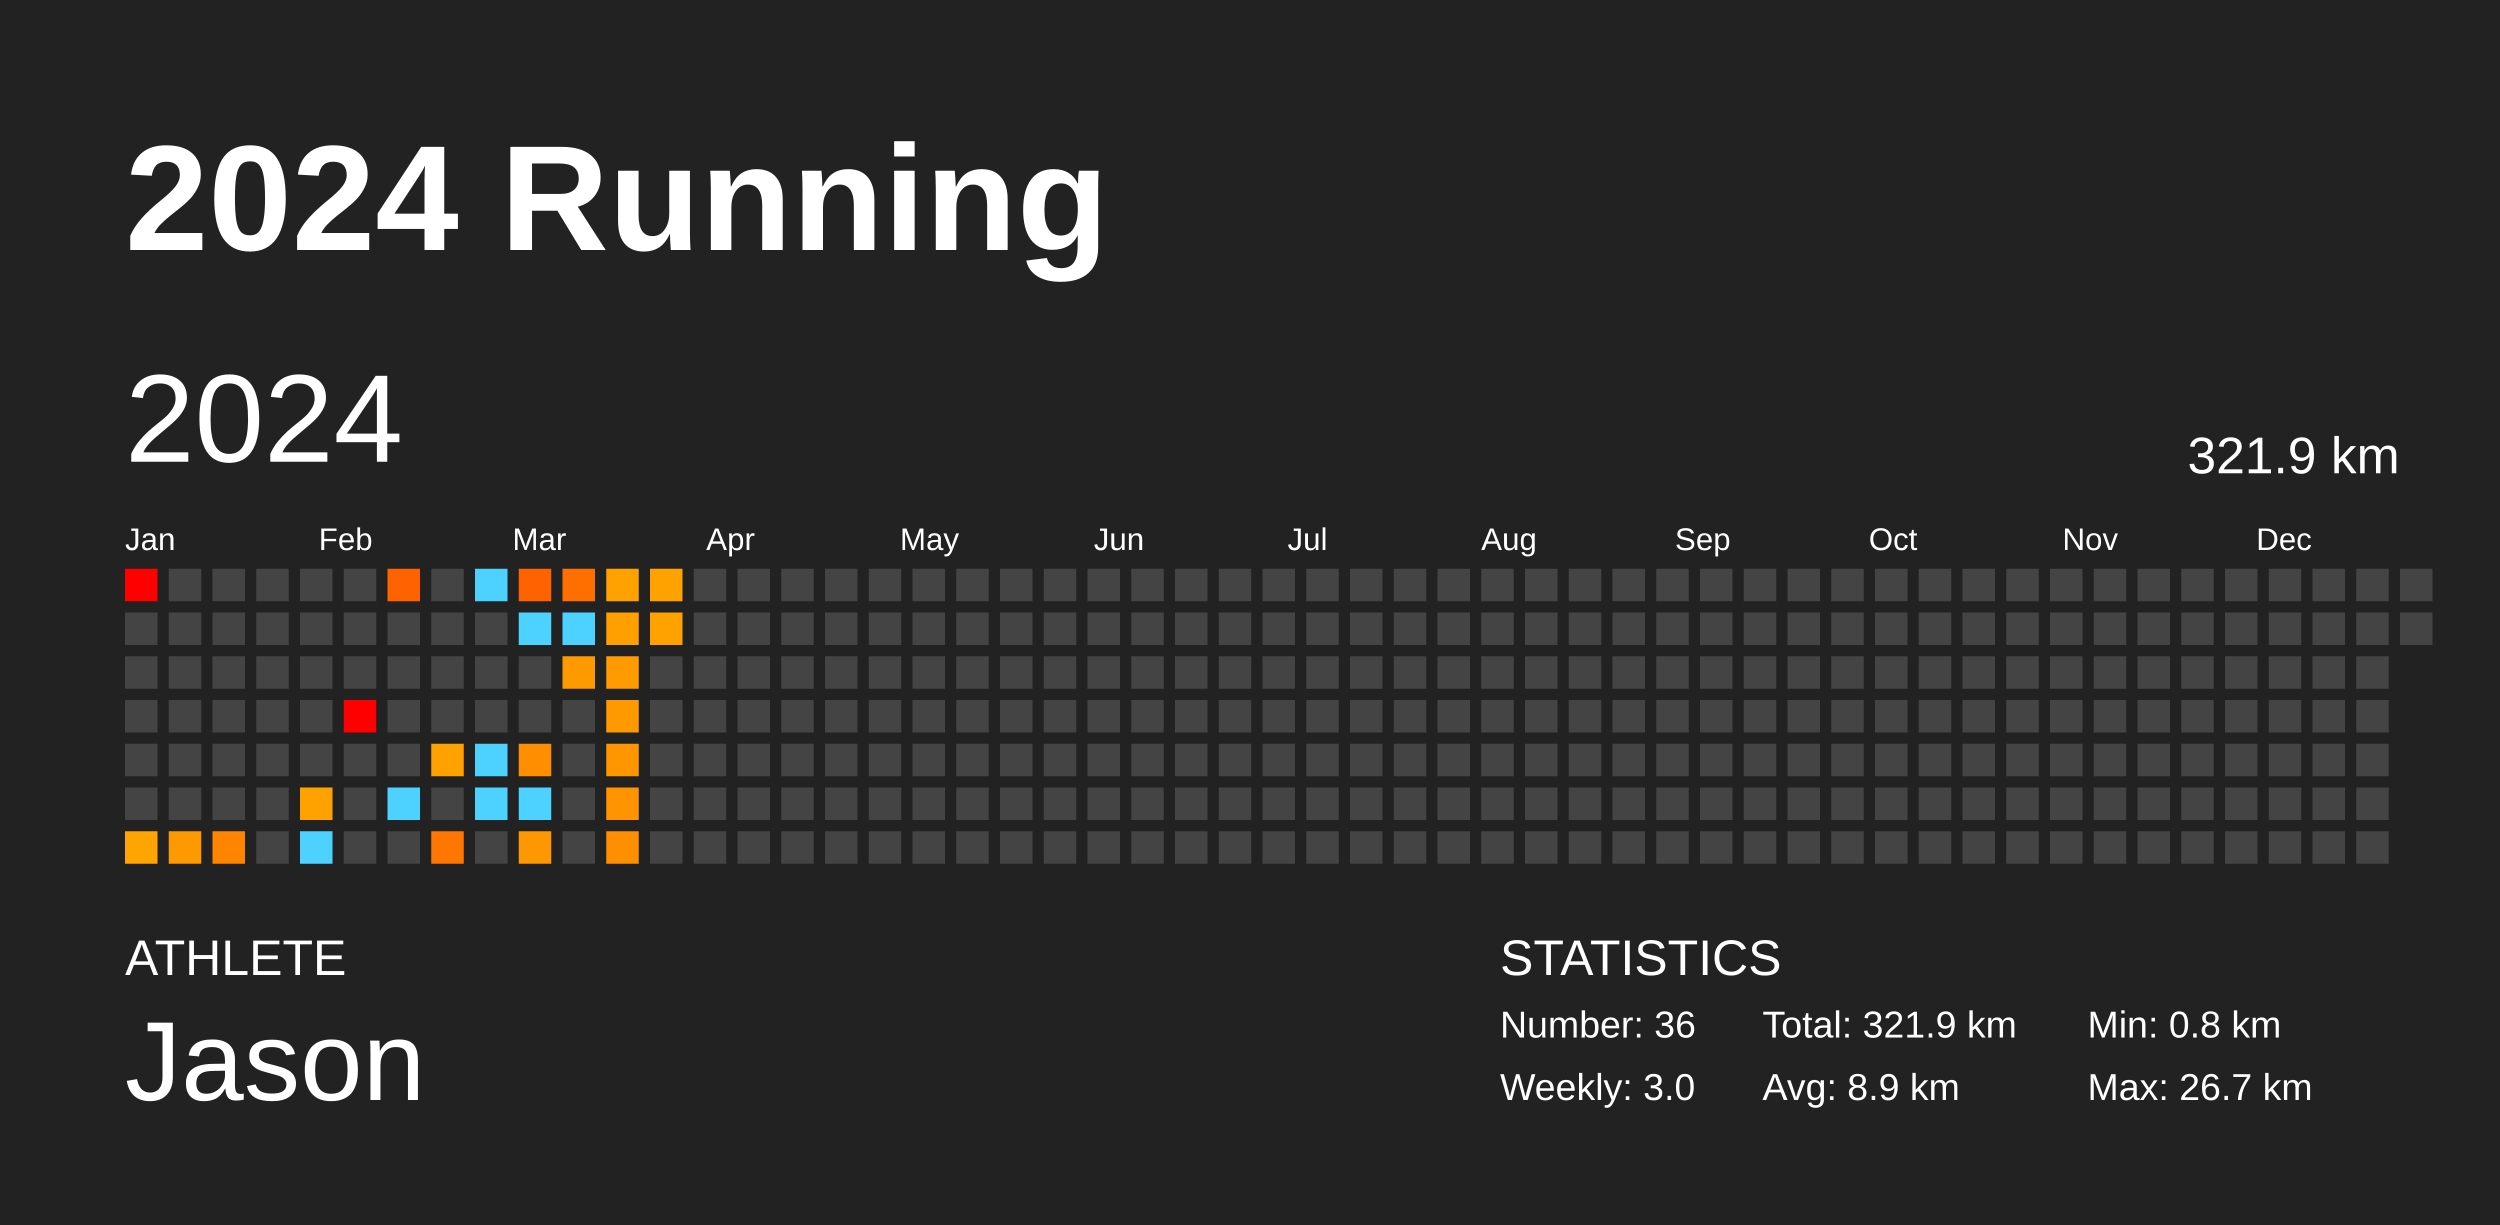
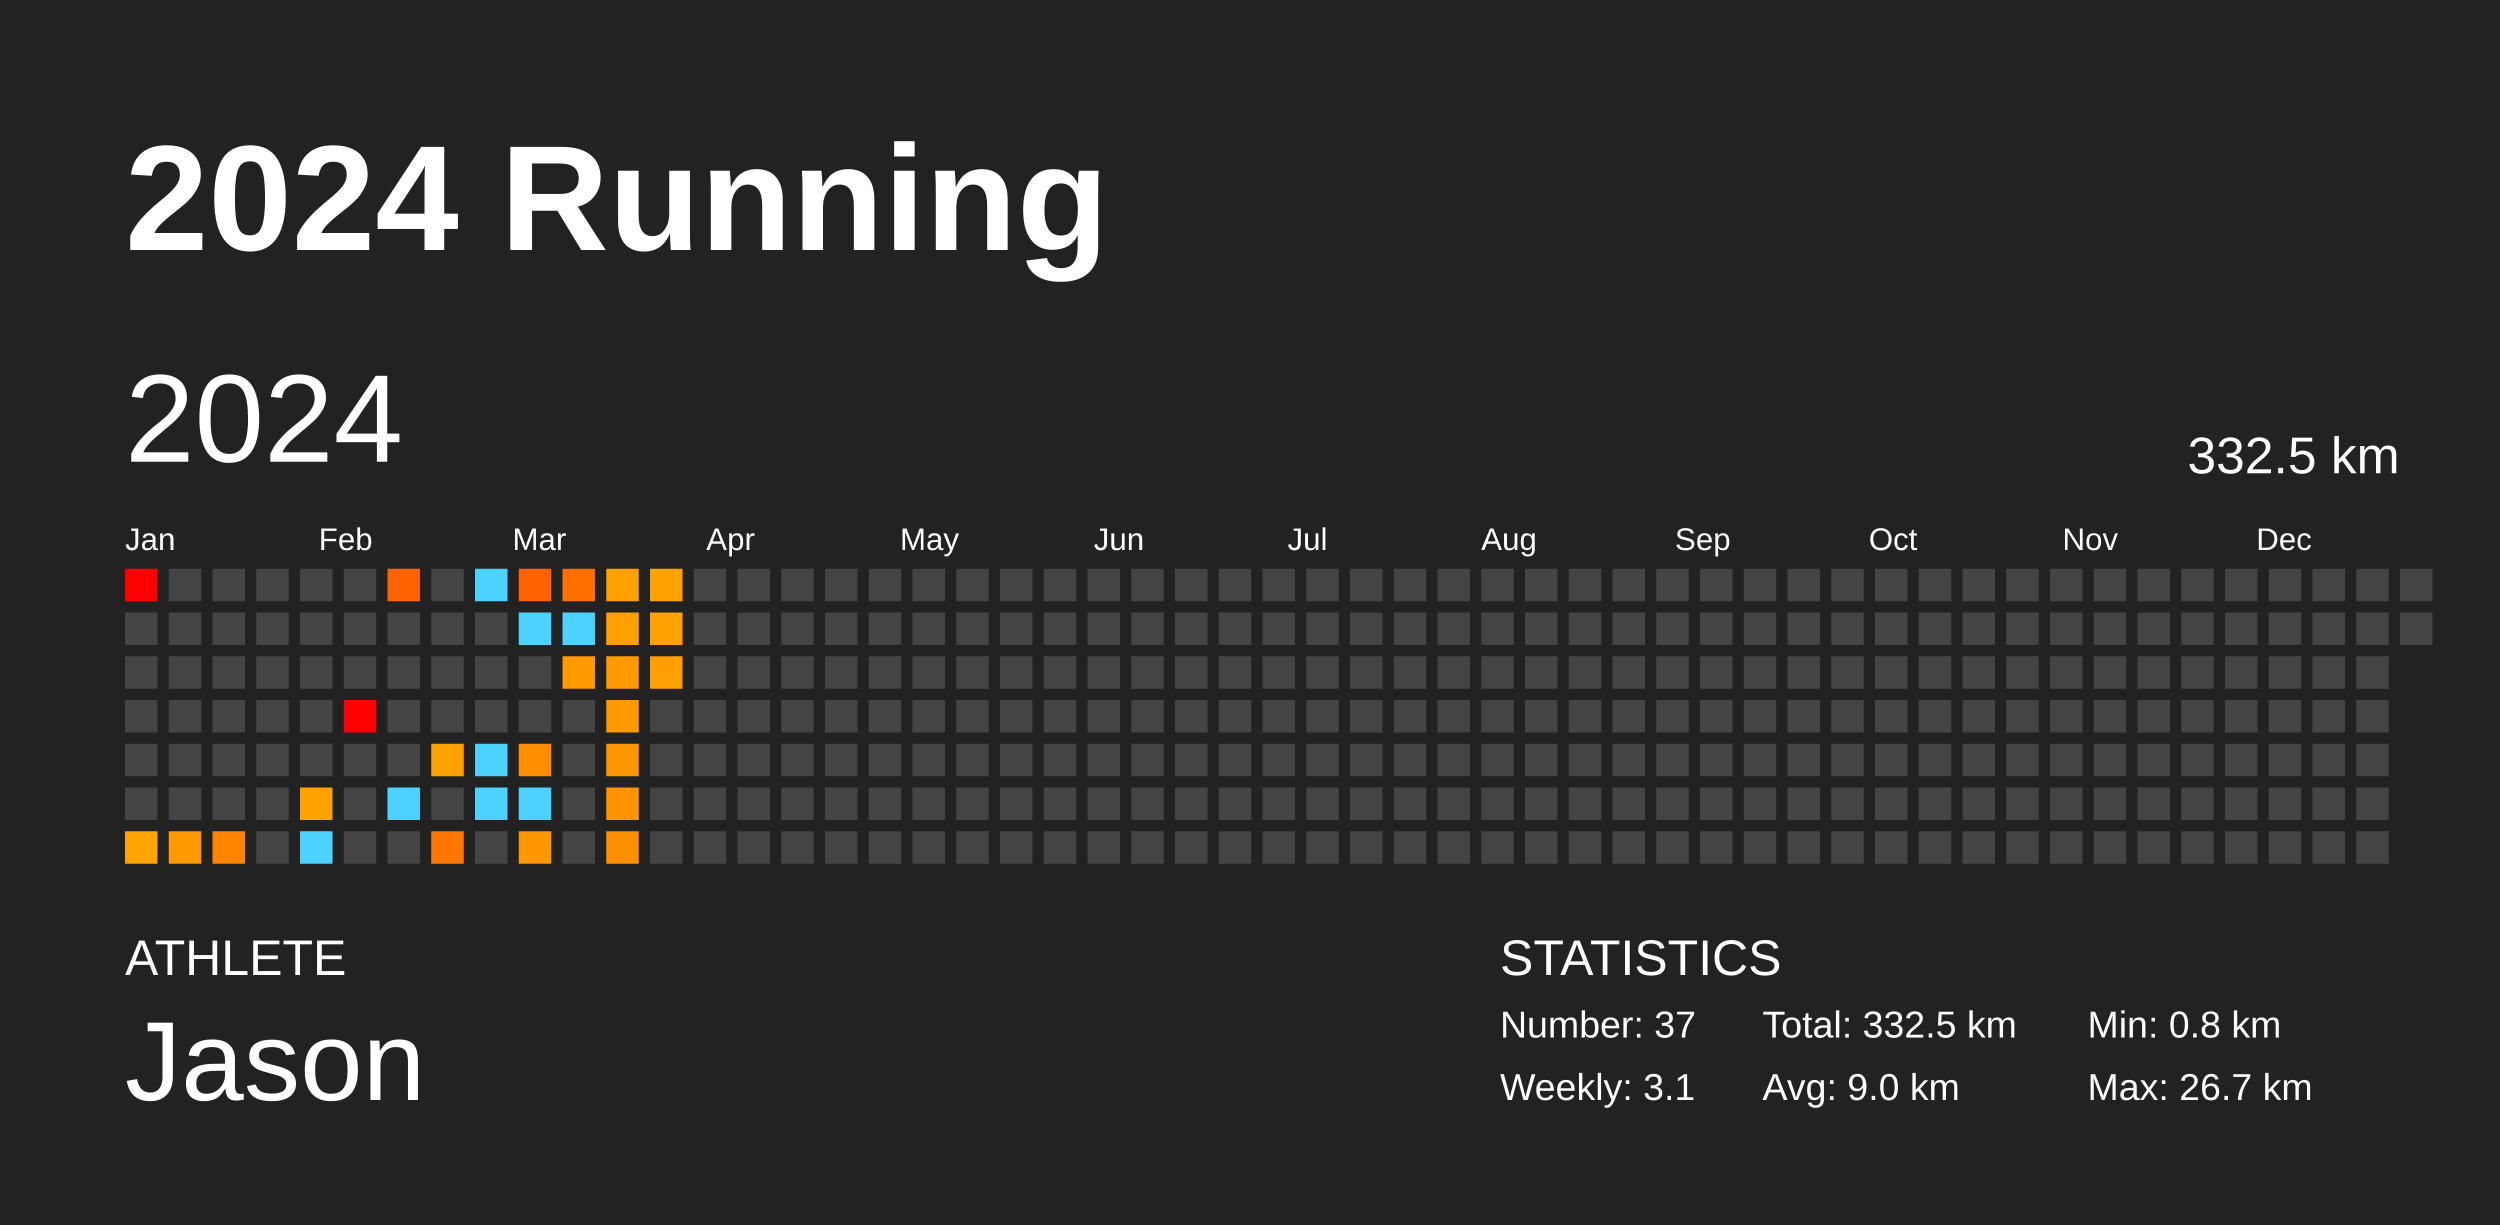
<svg xmlns="http://www.w3.org/2000/svg" baseProfile="full" height="98mm" version="1.1" viewBox="0,0,200,98" width="200mm">
  <defs />
  <rect fill="#222222" height="98" width="200" x="0" y="0" />
  <text fill="#FFFFFF" style="font-size:12px; font-family:Arial; font-weight:bold;" x="10" y="20">2024 Running</text>
  <text fill="#FFFFFF" style="font-size:4px; font-family:Arial" x="10" y="78">ATHLETE</text>
  <text fill="#FFFFFF" style="font-size:9px; font-family:Arial" x="10" y="88">Jason</text>
  <text fill="#FFFFFF" style="font-size:4px; font-family:Arial" x="120" y="78">STATISTICS</text>
-   <text fill="#FFFFFF" style="font-size:3px; font-family:Arial" x="120" y="83">Number: 36</text>
-   <text fill="#FFFFFF" style="font-size:3px; font-family:Arial" x="120" y="88">Weekly: 3.0</text>
-   <text fill="#FFFFFF" style="font-size:3px; font-family:Arial" x="141" y="83">Total: 321.9 km</text>
-   <text fill="#FFFFFF" style="font-size:3px; font-family:Arial" x="141" y="88">Avg: 8.9 km</text>
+   <text fill="#FFFFFF" style="font-size:3px; font-family:Arial" x="120" y="83">Number: 37</text>
+   <text fill="#FFFFFF" style="font-size:3px; font-family:Arial" x="120" y="88">Weekly: 3.1</text>
+   <text fill="#FFFFFF" style="font-size:3px; font-family:Arial" x="141" y="83">Total: 332.5 km</text>
+   <text fill="#FFFFFF" style="font-size:3px; font-family:Arial" x="141" y="88">Avg: 9.0 km</text>
  <text fill="#FFFFFF" style="font-size:3px; font-family:Arial" x="167" y="83">Min: 0.8 km</text>
  <text fill="#FFFFFF" style="font-size:3px; font-family:Arial" x="167" y="88">Max: 26.7 km</text>
  <text dominant-baseline="hanging" fill="#FFFFFF" style="font-size:10.0px; font-family:Arial;" x="10" y="30">2024</text>
-   <text dominant-baseline="hanging" fill="#FFFFFF" style="font-size:4.125px; font-family:Arial;" x="175" y="35">321.9 km</text>
+   <text dominant-baseline="hanging" fill="#FFFFFF" style="font-size:4.125px; font-family:Arial;" x="175" y="35">332.5 km</text>
  <text fill="#FFFFFF" style="font-size:2.5px; font-family:Arial" x="10.0" y="44">Jan</text>
  <text fill="#FFFFFF" style="font-size:2.5px; font-family:Arial" x="25.5" y="44">Feb</text>
  <text fill="#FFFFFF" style="font-size:2.5px; font-family:Arial" x="41.0" y="44">Mar</text>
  <text fill="#FFFFFF" style="font-size:2.5px; font-family:Arial" x="56.5" y="44">Apr</text>
  <text fill="#FFFFFF" style="font-size:2.5px; font-family:Arial" x="72.0" y="44">May</text>
  <text fill="#FFFFFF" style="font-size:2.5px; font-family:Arial" x="87.5" y="44">Jun</text>
  <text fill="#FFFFFF" style="font-size:2.5px; font-family:Arial" x="103.0" y="44">Jul</text>
  <text fill="#FFFFFF" style="font-size:2.5px; font-family:Arial" x="118.5" y="44">Aug</text>
  <text fill="#FFFFFF" style="font-size:2.5px; font-family:Arial" x="134.0" y="44">Sep</text>
  <text fill="#FFFFFF" style="font-size:2.5px; font-family:Arial" x="149.5" y="44">Oct</text>
  <text fill="#FFFFFF" style="font-size:2.5px; font-family:Arial" x="165.0" y="44">Nov</text>
  <text fill="#FFFFFF" style="font-size:2.5px; font-family:Arial" x="180.5" y="44">Dec</text>
  <rect fill="red" height="2.6" width="2.6" x="10.0" y="45.5" />
  <rect fill="#444444" height="2.6" width="2.6" x="10.0" y="49.0" />
  <rect fill="#444444" height="2.6" width="2.6" x="10.0" y="52.5" />
  <rect fill="#444444" height="2.6" width="2.6" x="10.0" y="56.0" />
  <rect fill="#444444" height="2.6" width="2.6" x="10.0" y="59.5" />
  <rect fill="#444444" height="2.6" width="2.6" x="10.0" y="63.0" />
  <rect fill="#ffa400" height="2.6" width="2.6" x="10.0" y="66.5" />
  <rect fill="#444444" height="2.6" width="2.6" x="13.5" y="45.5" />
  <rect fill="#444444" height="2.6" width="2.6" x="13.5" y="49.0" />
  <rect fill="#444444" height="2.6" width="2.6" x="13.5" y="52.5" />
  <rect fill="#444444" height="2.6" width="2.6" x="13.5" y="56.0" />
  <rect fill="#444444" height="2.6" width="2.6" x="13.5" y="59.5" />
  <rect fill="#444444" height="2.6" width="2.6" x="13.5" y="63.0" />
  <rect fill="#ff9900" height="2.6" width="2.6" x="13.5" y="66.5" />
  <rect fill="#444444" height="2.6" width="2.6" x="17.0" y="45.5" />
  <rect fill="#444444" height="2.6" width="2.6" x="17.0" y="49.0" />
  <rect fill="#444444" height="2.6" width="2.6" x="17.0" y="52.5" />
  <rect fill="#444444" height="2.6" width="2.6" x="17.0" y="56.0" />
  <rect fill="#444444" height="2.6" width="2.6" x="17.0" y="59.5" />
  <rect fill="#444444" height="2.6" width="2.6" x="17.0" y="63.0" />
  <rect fill="#ff8500" height="2.6" width="2.6" x="17.0" y="66.5" />
  <rect fill="#444444" height="2.6" width="2.6" x="20.5" y="45.5" />
  <rect fill="#444444" height="2.6" width="2.6" x="20.5" y="49.0" />
  <rect fill="#444444" height="2.6" width="2.6" x="20.5" y="52.5" />
  <rect fill="#444444" height="2.6" width="2.6" x="20.5" y="56.0" />
  <rect fill="#444444" height="2.6" width="2.6" x="20.5" y="59.5" />
  <rect fill="#444444" height="2.6" width="2.6" x="20.5" y="63.0" />
  <rect fill="#444444" height="2.6" width="2.6" x="20.5" y="66.5" />
  <rect fill="#444444" height="2.6" width="2.6" x="24.0" y="45.5" />
  <rect fill="#444444" height="2.6" width="2.6" x="24.0" y="49.0" />
  <rect fill="#444444" height="2.6" width="2.6" x="24.0" y="52.5" />
  <rect fill="#444444" height="2.6" width="2.6" x="24.0" y="56.0" />
  <rect fill="#444444" height="2.6" width="2.6" x="24.0" y="59.5" />
  <rect fill="#ffa200" height="2.6" width="2.6" x="24.0" y="63.0" />
  <rect fill="#4dd2ff" height="2.6" width="2.6" x="24.0" y="66.5" />
  <rect fill="#444444" height="2.6" width="2.6" x="27.5" y="45.5" />
  <rect fill="#444444" height="2.6" width="2.6" x="27.5" y="49.0" />
  <rect fill="#444444" height="2.6" width="2.6" x="27.5" y="52.5" />
  <rect fill="red" height="2.6" width="2.6" x="27.5" y="56.0" />
  <rect fill="#444444" height="2.6" width="2.6" x="27.5" y="59.5" />
  <rect fill="#444444" height="2.6" width="2.6" x="27.5" y="63.0" />
  <rect fill="#444444" height="2.6" width="2.6" x="27.5" y="66.5" />
  <rect fill="#ff6300" height="2.6" width="2.6" x="31.0" y="45.5" />
  <rect fill="#444444" height="2.6" width="2.6" x="31.0" y="49.0" />
  <rect fill="#444444" height="2.6" width="2.6" x="31.0" y="52.5" />
  <rect fill="#444444" height="2.6" width="2.6" x="31.0" y="56.0" />
  <rect fill="#444444" height="2.6" width="2.6" x="31.0" y="59.5" />
  <rect fill="#4dd2ff" height="2.6" width="2.6" x="31.0" y="63.0" />
  <rect fill="#444444" height="2.6" width="2.6" x="31.0" y="66.5" />
  <rect fill="#444444" height="2.6" width="2.6" x="34.5" y="45.5" />
  <rect fill="#444444" height="2.6" width="2.6" x="34.5" y="49.0" />
  <rect fill="#444444" height="2.6" width="2.6" x="34.5" y="52.5" />
  <rect fill="#444444" height="2.6" width="2.6" x="34.5" y="56.0" />
  <rect fill="#ffa200" height="2.6" width="2.6" x="34.5" y="59.5" />
  <rect fill="#444444" height="2.6" width="2.6" x="34.5" y="63.0" />
  <rect fill="#ff7700" height="2.6" width="2.6" x="34.5" y="66.5" />
  <rect fill="#4dd2ff" height="2.6" width="2.6" x="38.0" y="45.5" />
  <rect fill="#444444" height="2.6" width="2.6" x="38.0" y="49.0" />
  <rect fill="#444444" height="2.6" width="2.6" x="38.0" y="52.5" />
  <rect fill="#444444" height="2.6" width="2.6" x="38.0" y="56.0" />
  <rect fill="#4dd2ff" height="2.6" width="2.6" x="38.0" y="59.5" />
  <rect fill="#4dd2ff" height="2.6" width="2.6" x="38.0" y="63.0" />
  <rect fill="#444444" height="2.6" width="2.6" x="38.0" y="66.5" />
  <rect fill="#ff6300" height="2.6" width="2.6" x="41.5" y="45.5" />
  <rect fill="#4dd2ff" height="2.6" width="2.6" x="41.5" y="49.0" />
  <rect fill="#444444" height="2.6" width="2.6" x="41.5" y="52.5" />
  <rect fill="#444444" height="2.6" width="2.6" x="41.5" y="56.0" />
  <rect fill="#ff8e00" height="2.6" width="2.6" x="41.5" y="59.5" />
  <rect fill="#4dd2ff" height="2.6" width="2.6" x="41.5" y="63.0" />
  <rect fill="#ff9800" height="2.6" width="2.6" x="41.5" y="66.5" />
  <rect fill="#ff6f00" height="2.6" width="2.6" x="45.0" y="45.5" />
  <rect fill="#4dd2ff" height="2.6" width="2.6" x="45.0" y="49.0" />
  <rect fill="#ff9900" height="2.6" width="2.6" x="45.0" y="52.5" />
  <rect fill="#444444" height="2.6" width="2.6" x="45.0" y="56.0" />
  <rect fill="#444444" height="2.6" width="2.6" x="45.0" y="59.5" />
  <rect fill="#444444" height="2.6" width="2.6" x="45.0" y="63.0" />
  <rect fill="#444444" height="2.6" width="2.6" x="45.0" y="66.5" />
  <rect fill="#ffa200" height="2.6" width="2.6" x="48.5" y="45.5" />
  <rect fill="#ffa000" height="2.6" width="2.6" x="48.5" y="49.0" />
  <rect fill="#ff9b00" height="2.6" width="2.6" x="48.5" y="52.5" />
  <rect fill="#ff9900" height="2.6" width="2.6" x="48.5" y="56.0" />
  <rect fill="#ff9600" height="2.6" width="2.6" x="48.5" y="59.5" />
  <rect fill="#ff9300" height="2.6" width="2.6" x="48.5" y="63.0" />
  <rect fill="#ff8f00" height="2.6" width="2.6" x="48.5" y="66.5" />
  <rect fill="#ffa200" height="2.6" width="2.6" x="52.0" y="45.5" />
  <rect fill="#ffa200" height="2.6" width="2.6" x="52.0" y="49.0" />
-   <rect fill="#444444" height="2.6" width="2.6" x="52.0" y="52.5" />
+   <rect fill="#ff9f00" height="2.6" width="2.6" x="52.0" y="52.5" />
  <rect fill="#444444" height="2.6" width="2.6" x="52.0" y="56.0" />
  <rect fill="#444444" height="2.6" width="2.6" x="52.0" y="59.5" />
  <rect fill="#444444" height="2.6" width="2.6" x="52.0" y="63.0" />
  <rect fill="#444444" height="2.6" width="2.6" x="52.0" y="66.5" />
  <rect fill="#444444" height="2.6" width="2.6" x="55.5" y="45.5" />
  <rect fill="#444444" height="2.6" width="2.6" x="55.5" y="49.0" />
  <rect fill="#444444" height="2.6" width="2.6" x="55.5" y="52.5" />
  <rect fill="#444444" height="2.6" width="2.6" x="55.5" y="56.0" />
  <rect fill="#444444" height="2.6" width="2.6" x="55.5" y="59.5" />
  <rect fill="#444444" height="2.6" width="2.6" x="55.5" y="63.0" />
  <rect fill="#444444" height="2.6" width="2.6" x="55.5" y="66.5" />
  <rect fill="#444444" height="2.6" width="2.6" x="59.0" y="45.5" />
  <rect fill="#444444" height="2.6" width="2.6" x="59.0" y="49.0" />
  <rect fill="#444444" height="2.6" width="2.6" x="59.0" y="52.5" />
  <rect fill="#444444" height="2.6" width="2.6" x="59.0" y="56.0" />
  <rect fill="#444444" height="2.6" width="2.6" x="59.0" y="59.5" />
  <rect fill="#444444" height="2.6" width="2.6" x="59.0" y="63.0" />
  <rect fill="#444444" height="2.6" width="2.6" x="59.0" y="66.5" />
  <rect fill="#444444" height="2.6" width="2.6" x="62.5" y="45.5" />
  <rect fill="#444444" height="2.6" width="2.6" x="62.5" y="49.0" />
  <rect fill="#444444" height="2.6" width="2.6" x="62.5" y="52.5" />
  <rect fill="#444444" height="2.6" width="2.6" x="62.5" y="56.0" />
  <rect fill="#444444" height="2.6" width="2.6" x="62.5" y="59.5" />
  <rect fill="#444444" height="2.6" width="2.6" x="62.5" y="63.0" />
  <rect fill="#444444" height="2.6" width="2.6" x="62.5" y="66.5" />
  <rect fill="#444444" height="2.6" width="2.6" x="66.0" y="45.5" />
  <rect fill="#444444" height="2.6" width="2.6" x="66.0" y="49.0" />
  <rect fill="#444444" height="2.6" width="2.6" x="66.0" y="52.5" />
  <rect fill="#444444" height="2.6" width="2.6" x="66.0" y="56.0" />
  <rect fill="#444444" height="2.6" width="2.6" x="66.0" y="59.5" />
  <rect fill="#444444" height="2.6" width="2.6" x="66.0" y="63.0" />
  <rect fill="#444444" height="2.6" width="2.6" x="66.0" y="66.5" />
  <rect fill="#444444" height="2.6" width="2.6" x="69.5" y="45.5" />
  <rect fill="#444444" height="2.6" width="2.6" x="69.5" y="49.0" />
  <rect fill="#444444" height="2.6" width="2.6" x="69.5" y="52.5" />
  <rect fill="#444444" height="2.6" width="2.6" x="69.5" y="56.0" />
  <rect fill="#444444" height="2.6" width="2.6" x="69.5" y="59.5" />
  <rect fill="#444444" height="2.6" width="2.6" x="69.5" y="63.0" />
  <rect fill="#444444" height="2.6" width="2.6" x="69.5" y="66.5" />
  <rect fill="#444444" height="2.6" width="2.6" x="73.0" y="45.5" />
  <rect fill="#444444" height="2.6" width="2.6" x="73.0" y="49.0" />
  <rect fill="#444444" height="2.6" width="2.6" x="73.0" y="52.5" />
  <rect fill="#444444" height="2.6" width="2.6" x="73.0" y="56.0" />
  <rect fill="#444444" height="2.6" width="2.6" x="73.0" y="59.5" />
  <rect fill="#444444" height="2.6" width="2.6" x="73.0" y="63.0" />
  <rect fill="#444444" height="2.6" width="2.6" x="73.0" y="66.5" />
  <rect fill="#444444" height="2.6" width="2.6" x="76.5" y="45.5" />
  <rect fill="#444444" height="2.6" width="2.6" x="76.5" y="49.0" />
  <rect fill="#444444" height="2.6" width="2.6" x="76.5" y="52.5" />
  <rect fill="#444444" height="2.6" width="2.6" x="76.5" y="56.0" />
  <rect fill="#444444" height="2.6" width="2.6" x="76.5" y="59.5" />
  <rect fill="#444444" height="2.6" width="2.6" x="76.5" y="63.0" />
  <rect fill="#444444" height="2.6" width="2.6" x="76.5" y="66.5" />
  <rect fill="#444444" height="2.6" width="2.6" x="80.0" y="45.5" />
  <rect fill="#444444" height="2.6" width="2.6" x="80.0" y="49.0" />
  <rect fill="#444444" height="2.6" width="2.6" x="80.0" y="52.5" />
  <rect fill="#444444" height="2.6" width="2.6" x="80.0" y="56.0" />
  <rect fill="#444444" height="2.6" width="2.6" x="80.0" y="59.5" />
  <rect fill="#444444" height="2.6" width="2.6" x="80.0" y="63.0" />
  <rect fill="#444444" height="2.6" width="2.6" x="80.0" y="66.5" />
  <rect fill="#444444" height="2.6" width="2.6" x="83.5" y="45.5" />
  <rect fill="#444444" height="2.6" width="2.6" x="83.5" y="49.0" />
  <rect fill="#444444" height="2.6" width="2.6" x="83.5" y="52.5" />
  <rect fill="#444444" height="2.6" width="2.6" x="83.5" y="56.0" />
  <rect fill="#444444" height="2.6" width="2.6" x="83.5" y="59.5" />
  <rect fill="#444444" height="2.6" width="2.6" x="83.5" y="63.0" />
  <rect fill="#444444" height="2.6" width="2.6" x="83.5" y="66.5" />
  <rect fill="#444444" height="2.6" width="2.6" x="87.0" y="45.5" />
  <rect fill="#444444" height="2.6" width="2.6" x="87.0" y="49.0" />
  <rect fill="#444444" height="2.6" width="2.6" x="87.0" y="52.5" />
  <rect fill="#444444" height="2.6" width="2.6" x="87.0" y="56.0" />
  <rect fill="#444444" height="2.6" width="2.6" x="87.0" y="59.5" />
  <rect fill="#444444" height="2.6" width="2.6" x="87.0" y="63.0" />
  <rect fill="#444444" height="2.6" width="2.6" x="87.0" y="66.5" />
  <rect fill="#444444" height="2.6" width="2.6" x="90.5" y="45.5" />
  <rect fill="#444444" height="2.6" width="2.6" x="90.5" y="49.0" />
  <rect fill="#444444" height="2.6" width="2.6" x="90.5" y="52.5" />
  <rect fill="#444444" height="2.6" width="2.6" x="90.5" y="56.0" />
  <rect fill="#444444" height="2.6" width="2.6" x="90.5" y="59.5" />
  <rect fill="#444444" height="2.6" width="2.6" x="90.5" y="63.0" />
  <rect fill="#444444" height="2.6" width="2.6" x="90.5" y="66.5" />
  <rect fill="#444444" height="2.6" width="2.6" x="94.0" y="45.5" />
  <rect fill="#444444" height="2.6" width="2.6" x="94.0" y="49.0" />
  <rect fill="#444444" height="2.6" width="2.6" x="94.0" y="52.5" />
  <rect fill="#444444" height="2.6" width="2.6" x="94.0" y="56.0" />
  <rect fill="#444444" height="2.6" width="2.6" x="94.0" y="59.5" />
  <rect fill="#444444" height="2.6" width="2.6" x="94.0" y="63.0" />
  <rect fill="#444444" height="2.6" width="2.6" x="94.0" y="66.5" />
  <rect fill="#444444" height="2.6" width="2.6" x="97.5" y="45.5" />
  <rect fill="#444444" height="2.6" width="2.6" x="97.5" y="49.0" />
  <rect fill="#444444" height="2.6" width="2.6" x="97.5" y="52.5" />
  <rect fill="#444444" height="2.6" width="2.6" x="97.5" y="56.0" />
  <rect fill="#444444" height="2.6" width="2.6" x="97.5" y="59.5" />
  <rect fill="#444444" height="2.6" width="2.6" x="97.5" y="63.0" />
  <rect fill="#444444" height="2.6" width="2.6" x="97.5" y="66.5" />
  <rect fill="#444444" height="2.6" width="2.6" x="101.0" y="45.5" />
  <rect fill="#444444" height="2.6" width="2.6" x="101.0" y="49.0" />
  <rect fill="#444444" height="2.6" width="2.6" x="101.0" y="52.5" />
  <rect fill="#444444" height="2.6" width="2.6" x="101.0" y="56.0" />
  <rect fill="#444444" height="2.6" width="2.6" x="101.0" y="59.5" />
  <rect fill="#444444" height="2.6" width="2.6" x="101.0" y="63.0" />
  <rect fill="#444444" height="2.6" width="2.6" x="101.0" y="66.5" />
  <rect fill="#444444" height="2.6" width="2.6" x="104.5" y="45.5" />
  <rect fill="#444444" height="2.6" width="2.6" x="104.5" y="49.0" />
  <rect fill="#444444" height="2.6" width="2.6" x="104.5" y="52.5" />
  <rect fill="#444444" height="2.6" width="2.6" x="104.5" y="56.0" />
  <rect fill="#444444" height="2.6" width="2.6" x="104.5" y="59.5" />
  <rect fill="#444444" height="2.6" width="2.6" x="104.5" y="63.0" />
  <rect fill="#444444" height="2.6" width="2.6" x="104.5" y="66.5" />
  <rect fill="#444444" height="2.6" width="2.6" x="108.0" y="45.5" />
  <rect fill="#444444" height="2.6" width="2.6" x="108.0" y="49.0" />
  <rect fill="#444444" height="2.6" width="2.6" x="108.0" y="52.5" />
  <rect fill="#444444" height="2.6" width="2.6" x="108.0" y="56.0" />
  <rect fill="#444444" height="2.6" width="2.6" x="108.0" y="59.5" />
  <rect fill="#444444" height="2.6" width="2.6" x="108.0" y="63.0" />
  <rect fill="#444444" height="2.6" width="2.6" x="108.0" y="66.5" />
  <rect fill="#444444" height="2.6" width="2.6" x="111.5" y="45.5" />
  <rect fill="#444444" height="2.6" width="2.6" x="111.5" y="49.0" />
  <rect fill="#444444" height="2.6" width="2.6" x="111.5" y="52.5" />
  <rect fill="#444444" height="2.6" width="2.6" x="111.5" y="56.0" />
  <rect fill="#444444" height="2.6" width="2.6" x="111.5" y="59.5" />
  <rect fill="#444444" height="2.6" width="2.6" x="111.5" y="63.0" />
  <rect fill="#444444" height="2.6" width="2.6" x="111.5" y="66.5" />
  <rect fill="#444444" height="2.6" width="2.6" x="115.0" y="45.5" />
  <rect fill="#444444" height="2.6" width="2.6" x="115.0" y="49.0" />
  <rect fill="#444444" height="2.6" width="2.6" x="115.0" y="52.5" />
  <rect fill="#444444" height="2.6" width="2.6" x="115.0" y="56.0" />
  <rect fill="#444444" height="2.6" width="2.6" x="115.0" y="59.5" />
  <rect fill="#444444" height="2.6" width="2.6" x="115.0" y="63.0" />
  <rect fill="#444444" height="2.6" width="2.6" x="115.0" y="66.5" />
  <rect fill="#444444" height="2.6" width="2.6" x="118.5" y="45.5" />
  <rect fill="#444444" height="2.6" width="2.6" x="118.5" y="49.0" />
  <rect fill="#444444" height="2.6" width="2.6" x="118.5" y="52.5" />
  <rect fill="#444444" height="2.6" width="2.6" x="118.5" y="56.0" />
  <rect fill="#444444" height="2.6" width="2.6" x="118.5" y="59.5" />
  <rect fill="#444444" height="2.6" width="2.6" x="118.5" y="63.0" />
  <rect fill="#444444" height="2.6" width="2.6" x="118.5" y="66.5" />
  <rect fill="#444444" height="2.6" width="2.6" x="122.0" y="45.5" />
  <rect fill="#444444" height="2.6" width="2.6" x="122.0" y="49.0" />
  <rect fill="#444444" height="2.6" width="2.6" x="122.0" y="52.5" />
  <rect fill="#444444" height="2.6" width="2.6" x="122.0" y="56.0" />
  <rect fill="#444444" height="2.6" width="2.6" x="122.0" y="59.5" />
  <rect fill="#444444" height="2.6" width="2.6" x="122.0" y="63.0" />
  <rect fill="#444444" height="2.6" width="2.6" x="122.0" y="66.5" />
  <rect fill="#444444" height="2.6" width="2.6" x="125.5" y="45.5" />
  <rect fill="#444444" height="2.6" width="2.6" x="125.5" y="49.0" />
  <rect fill="#444444" height="2.6" width="2.6" x="125.5" y="52.5" />
  <rect fill="#444444" height="2.6" width="2.6" x="125.5" y="56.0" />
  <rect fill="#444444" height="2.6" width="2.6" x="125.5" y="59.5" />
  <rect fill="#444444" height="2.6" width="2.6" x="125.5" y="63.0" />
  <rect fill="#444444" height="2.6" width="2.6" x="125.5" y="66.5" />
  <rect fill="#444444" height="2.6" width="2.6" x="129.0" y="45.5" />
  <rect fill="#444444" height="2.6" width="2.6" x="129.0" y="49.0" />
  <rect fill="#444444" height="2.6" width="2.6" x="129.0" y="52.5" />
  <rect fill="#444444" height="2.6" width="2.6" x="129.0" y="56.0" />
  <rect fill="#444444" height="2.6" width="2.6" x="129.0" y="59.5" />
  <rect fill="#444444" height="2.6" width="2.6" x="129.0" y="63.0" />
  <rect fill="#444444" height="2.6" width="2.6" x="129.0" y="66.5" />
  <rect fill="#444444" height="2.6" width="2.6" x="132.5" y="45.5" />
  <rect fill="#444444" height="2.6" width="2.6" x="132.5" y="49.0" />
  <rect fill="#444444" height="2.6" width="2.6" x="132.5" y="52.5" />
  <rect fill="#444444" height="2.6" width="2.6" x="132.5" y="56.0" />
  <rect fill="#444444" height="2.6" width="2.6" x="132.5" y="59.5" />
  <rect fill="#444444" height="2.6" width="2.6" x="132.5" y="63.0" />
  <rect fill="#444444" height="2.6" width="2.6" x="132.5" y="66.5" />
  <rect fill="#444444" height="2.6" width="2.6" x="136.0" y="45.5" />
  <rect fill="#444444" height="2.6" width="2.6" x="136.0" y="49.0" />
  <rect fill="#444444" height="2.6" width="2.6" x="136.0" y="52.5" />
  <rect fill="#444444" height="2.6" width="2.6" x="136.0" y="56.0" />
  <rect fill="#444444" height="2.6" width="2.6" x="136.0" y="59.5" />
  <rect fill="#444444" height="2.6" width="2.6" x="136.0" y="63.0" />
  <rect fill="#444444" height="2.6" width="2.6" x="136.0" y="66.5" />
  <rect fill="#444444" height="2.6" width="2.6" x="139.5" y="45.5" />
  <rect fill="#444444" height="2.6" width="2.6" x="139.5" y="49.0" />
  <rect fill="#444444" height="2.6" width="2.6" x="139.5" y="52.5" />
  <rect fill="#444444" height="2.6" width="2.6" x="139.5" y="56.0" />
  <rect fill="#444444" height="2.6" width="2.6" x="139.5" y="59.5" />
  <rect fill="#444444" height="2.6" width="2.6" x="139.5" y="63.0" />
  <rect fill="#444444" height="2.6" width="2.6" x="139.5" y="66.5" />
  <rect fill="#444444" height="2.6" width="2.6" x="143.0" y="45.5" />
  <rect fill="#444444" height="2.6" width="2.6" x="143.0" y="49.0" />
  <rect fill="#444444" height="2.6" width="2.6" x="143.0" y="52.5" />
  <rect fill="#444444" height="2.6" width="2.6" x="143.0" y="56.0" />
  <rect fill="#444444" height="2.6" width="2.6" x="143.0" y="59.5" />
  <rect fill="#444444" height="2.6" width="2.6" x="143.0" y="63.0" />
  <rect fill="#444444" height="2.6" width="2.6" x="143.0" y="66.5" />
  <rect fill="#444444" height="2.6" width="2.6" x="146.5" y="45.5" />
  <rect fill="#444444" height="2.6" width="2.6" x="146.5" y="49.0" />
  <rect fill="#444444" height="2.6" width="2.6" x="146.5" y="52.5" />
  <rect fill="#444444" height="2.6" width="2.6" x="146.5" y="56.0" />
  <rect fill="#444444" height="2.6" width="2.6" x="146.5" y="59.5" />
  <rect fill="#444444" height="2.6" width="2.6" x="146.5" y="63.0" />
  <rect fill="#444444" height="2.6" width="2.6" x="146.5" y="66.5" />
  <rect fill="#444444" height="2.6" width="2.6" x="150.0" y="45.5" />
  <rect fill="#444444" height="2.6" width="2.6" x="150.0" y="49.0" />
  <rect fill="#444444" height="2.6" width="2.6" x="150.0" y="52.5" />
  <rect fill="#444444" height="2.6" width="2.6" x="150.0" y="56.0" />
  <rect fill="#444444" height="2.6" width="2.6" x="150.0" y="59.5" />
  <rect fill="#444444" height="2.6" width="2.6" x="150.0" y="63.0" />
  <rect fill="#444444" height="2.6" width="2.6" x="150.0" y="66.5" />
  <rect fill="#444444" height="2.6" width="2.6" x="153.5" y="45.5" />
  <rect fill="#444444" height="2.6" width="2.6" x="153.5" y="49.0" />
  <rect fill="#444444" height="2.6" width="2.6" x="153.5" y="52.5" />
  <rect fill="#444444" height="2.6" width="2.6" x="153.5" y="56.0" />
  <rect fill="#444444" height="2.6" width="2.6" x="153.5" y="59.5" />
  <rect fill="#444444" height="2.6" width="2.6" x="153.5" y="63.0" />
  <rect fill="#444444" height="2.6" width="2.6" x="153.5" y="66.5" />
  <rect fill="#444444" height="2.6" width="2.6" x="157.0" y="45.5" />
  <rect fill="#444444" height="2.6" width="2.6" x="157.0" y="49.0" />
  <rect fill="#444444" height="2.6" width="2.6" x="157.0" y="52.5" />
  <rect fill="#444444" height="2.6" width="2.6" x="157.0" y="56.0" />
  <rect fill="#444444" height="2.6" width="2.6" x="157.0" y="59.5" />
  <rect fill="#444444" height="2.6" width="2.6" x="157.0" y="63.0" />
  <rect fill="#444444" height="2.6" width="2.6" x="157.0" y="66.5" />
  <rect fill="#444444" height="2.6" width="2.6" x="160.5" y="45.5" />
  <rect fill="#444444" height="2.6" width="2.6" x="160.5" y="49.0" />
  <rect fill="#444444" height="2.6" width="2.6" x="160.5" y="52.5" />
  <rect fill="#444444" height="2.6" width="2.6" x="160.5" y="56.0" />
  <rect fill="#444444" height="2.6" width="2.6" x="160.5" y="59.5" />
  <rect fill="#444444" height="2.6" width="2.6" x="160.5" y="63.0" />
  <rect fill="#444444" height="2.6" width="2.6" x="160.5" y="66.5" />
  <rect fill="#444444" height="2.6" width="2.6" x="164.0" y="45.5" />
  <rect fill="#444444" height="2.6" width="2.6" x="164.0" y="49.0" />
  <rect fill="#444444" height="2.6" width="2.6" x="164.0" y="52.5" />
  <rect fill="#444444" height="2.6" width="2.6" x="164.0" y="56.0" />
  <rect fill="#444444" height="2.6" width="2.6" x="164.0" y="59.5" />
  <rect fill="#444444" height="2.6" width="2.6" x="164.0" y="63.0" />
  <rect fill="#444444" height="2.6" width="2.6" x="164.0" y="66.5" />
  <rect fill="#444444" height="2.6" width="2.6" x="167.5" y="45.5" />
  <rect fill="#444444" height="2.6" width="2.6" x="167.5" y="49.0" />
  <rect fill="#444444" height="2.6" width="2.6" x="167.5" y="52.5" />
  <rect fill="#444444" height="2.6" width="2.6" x="167.5" y="56.0" />
  <rect fill="#444444" height="2.6" width="2.6" x="167.5" y="59.5" />
  <rect fill="#444444" height="2.6" width="2.6" x="167.5" y="63.0" />
  <rect fill="#444444" height="2.6" width="2.6" x="167.5" y="66.5" />
  <rect fill="#444444" height="2.6" width="2.6" x="171.0" y="45.5" />
  <rect fill="#444444" height="2.6" width="2.6" x="171.0" y="49.0" />
  <rect fill="#444444" height="2.6" width="2.6" x="171.0" y="52.5" />
  <rect fill="#444444" height="2.6" width="2.6" x="171.0" y="56.0" />
  <rect fill="#444444" height="2.6" width="2.6" x="171.0" y="59.5" />
  <rect fill="#444444" height="2.6" width="2.6" x="171.0" y="63.0" />
  <rect fill="#444444" height="2.6" width="2.6" x="171.0" y="66.5" />
  <rect fill="#444444" height="2.6" width="2.6" x="174.5" y="45.5" />
  <rect fill="#444444" height="2.6" width="2.6" x="174.5" y="49.0" />
  <rect fill="#444444" height="2.6" width="2.6" x="174.5" y="52.5" />
  <rect fill="#444444" height="2.6" width="2.6" x="174.5" y="56.0" />
  <rect fill="#444444" height="2.6" width="2.6" x="174.5" y="59.5" />
  <rect fill="#444444" height="2.6" width="2.6" x="174.5" y="63.0" />
  <rect fill="#444444" height="2.6" width="2.6" x="174.5" y="66.5" />
  <rect fill="#444444" height="2.6" width="2.6" x="178.0" y="45.5" />
  <rect fill="#444444" height="2.6" width="2.6" x="178.0" y="49.0" />
  <rect fill="#444444" height="2.6" width="2.6" x="178.0" y="52.5" />
  <rect fill="#444444" height="2.6" width="2.6" x="178.0" y="56.0" />
  <rect fill="#444444" height="2.6" width="2.6" x="178.0" y="59.5" />
  <rect fill="#444444" height="2.6" width="2.6" x="178.0" y="63.0" />
  <rect fill="#444444" height="2.6" width="2.6" x="178.0" y="66.5" />
  <rect fill="#444444" height="2.6" width="2.6" x="181.5" y="45.5" />
  <rect fill="#444444" height="2.6" width="2.6" x="181.5" y="49.0" />
  <rect fill="#444444" height="2.6" width="2.6" x="181.5" y="52.5" />
  <rect fill="#444444" height="2.6" width="2.6" x="181.5" y="56.0" />
  <rect fill="#444444" height="2.6" width="2.6" x="181.5" y="59.5" />
  <rect fill="#444444" height="2.6" width="2.6" x="181.5" y="63.0" />
  <rect fill="#444444" height="2.6" width="2.6" x="181.5" y="66.5" />
  <rect fill="#444444" height="2.6" width="2.6" x="185.0" y="45.5" />
  <rect fill="#444444" height="2.6" width="2.6" x="185.0" y="49.0" />
  <rect fill="#444444" height="2.6" width="2.6" x="185.0" y="52.5" />
  <rect fill="#444444" height="2.6" width="2.6" x="185.0" y="56.0" />
  <rect fill="#444444" height="2.6" width="2.6" x="185.0" y="59.5" />
  <rect fill="#444444" height="2.6" width="2.6" x="185.0" y="63.0" />
  <rect fill="#444444" height="2.6" width="2.6" x="185.0" y="66.5" />
  <rect fill="#444444" height="2.6" width="2.6" x="188.5" y="45.5" />
  <rect fill="#444444" height="2.6" width="2.6" x="188.5" y="49.0" />
  <rect fill="#444444" height="2.6" width="2.6" x="188.5" y="52.5" />
  <rect fill="#444444" height="2.6" width="2.6" x="188.5" y="56.0" />
  <rect fill="#444444" height="2.6" width="2.6" x="188.5" y="59.5" />
  <rect fill="#444444" height="2.6" width="2.6" x="188.5" y="63.0" />
  <rect fill="#444444" height="2.6" width="2.6" x="188.5" y="66.5" />
  <rect fill="#444444" height="2.6" width="2.6" x="192.0" y="45.5" />
  <rect fill="#444444" height="2.6" width="2.6" x="192.0" y="49.0" />
</svg>
